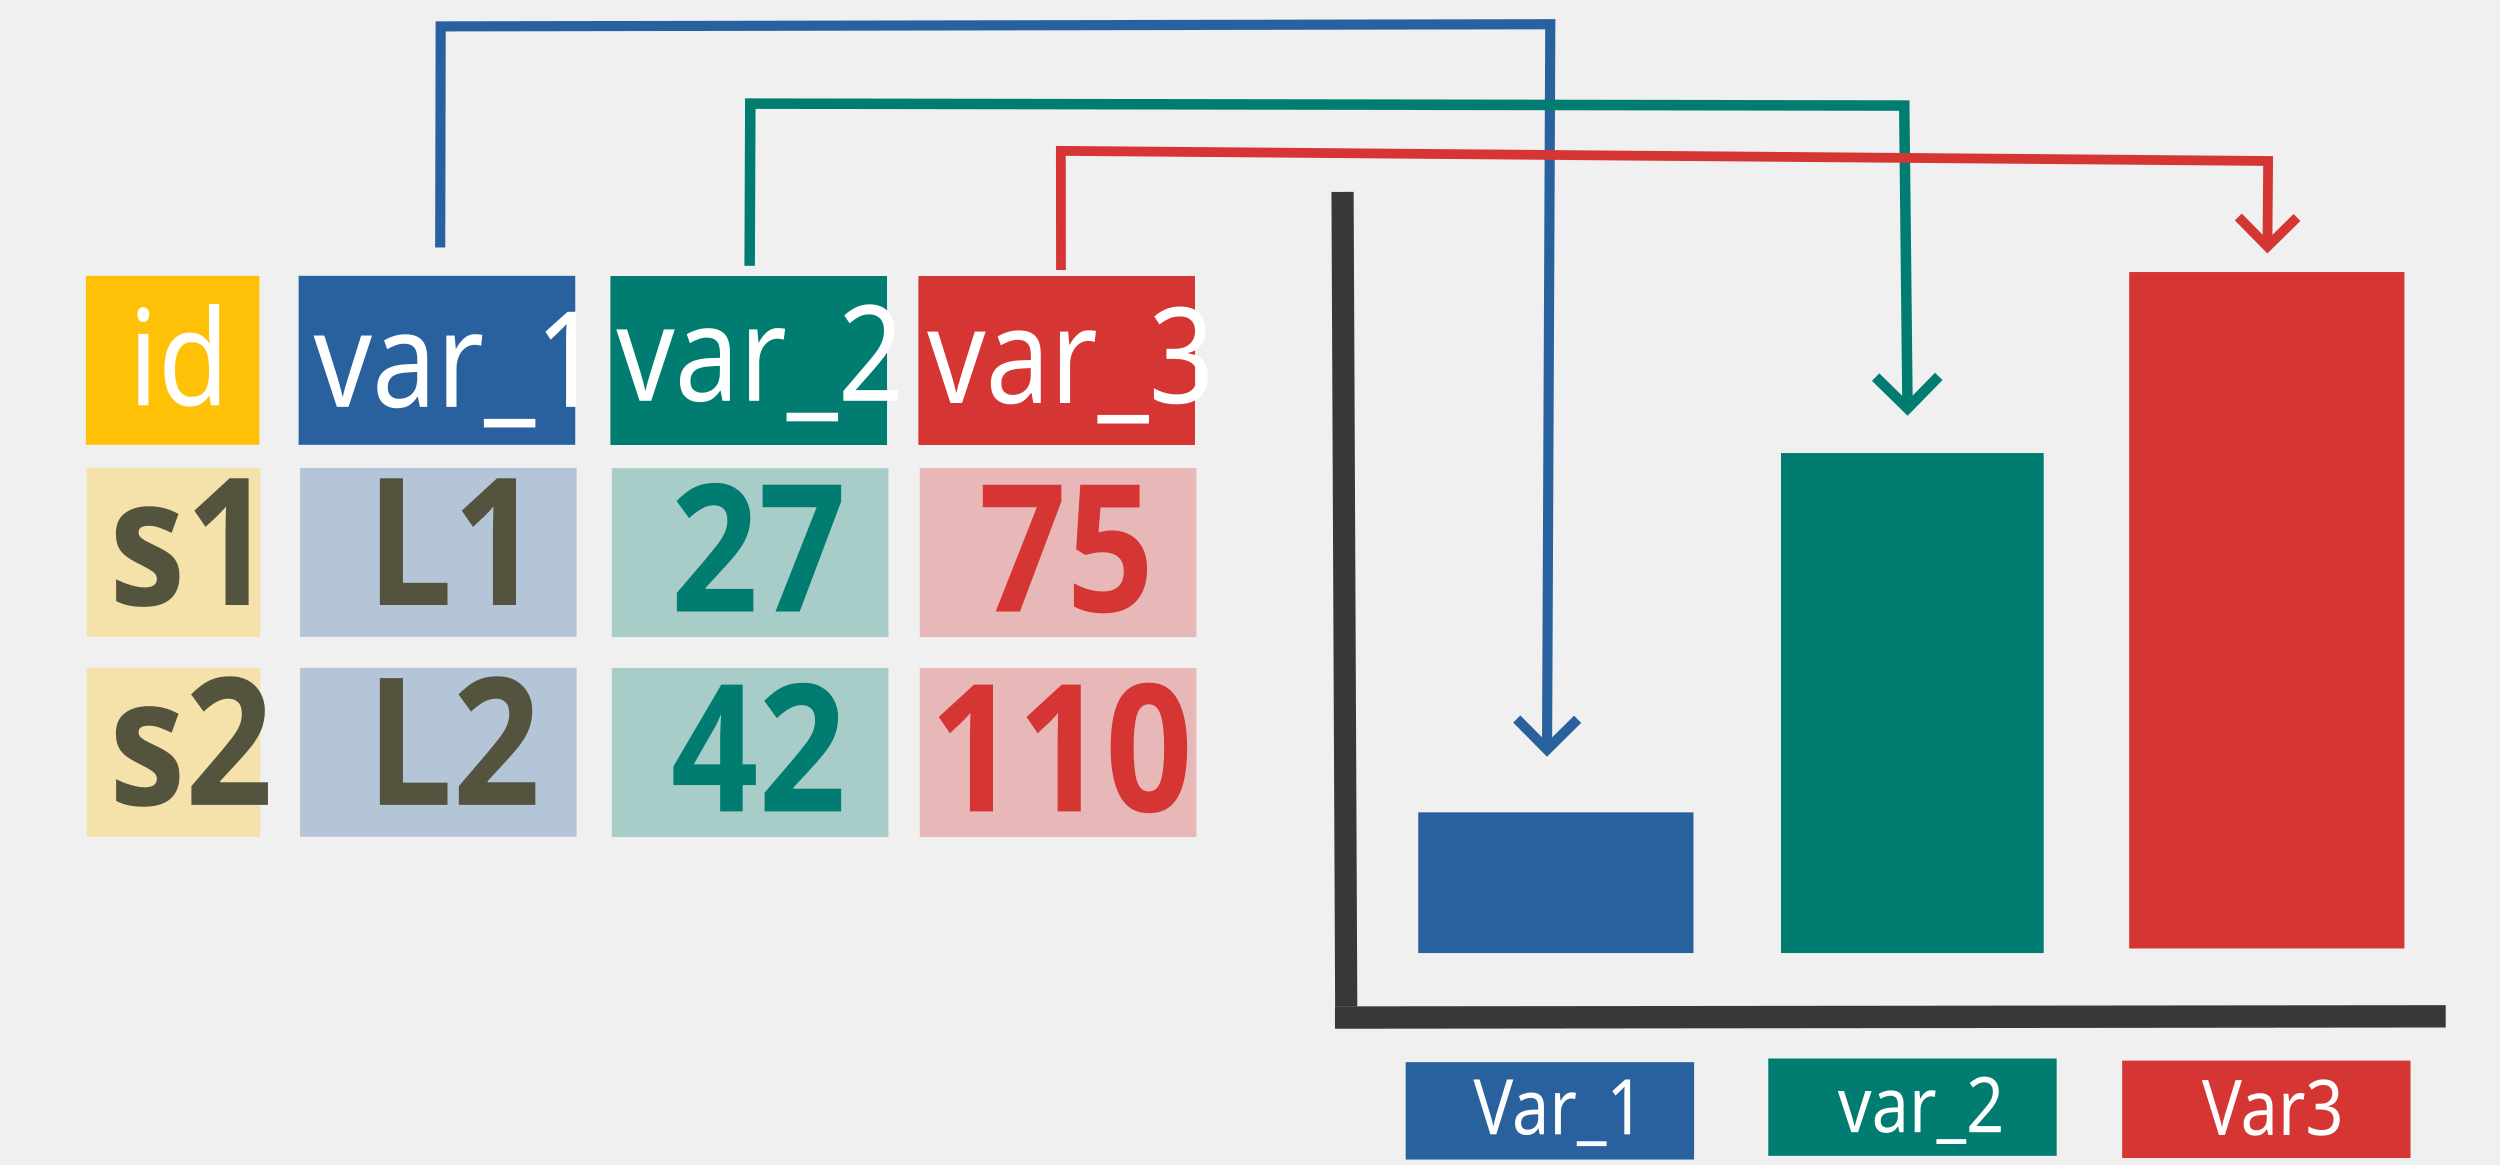
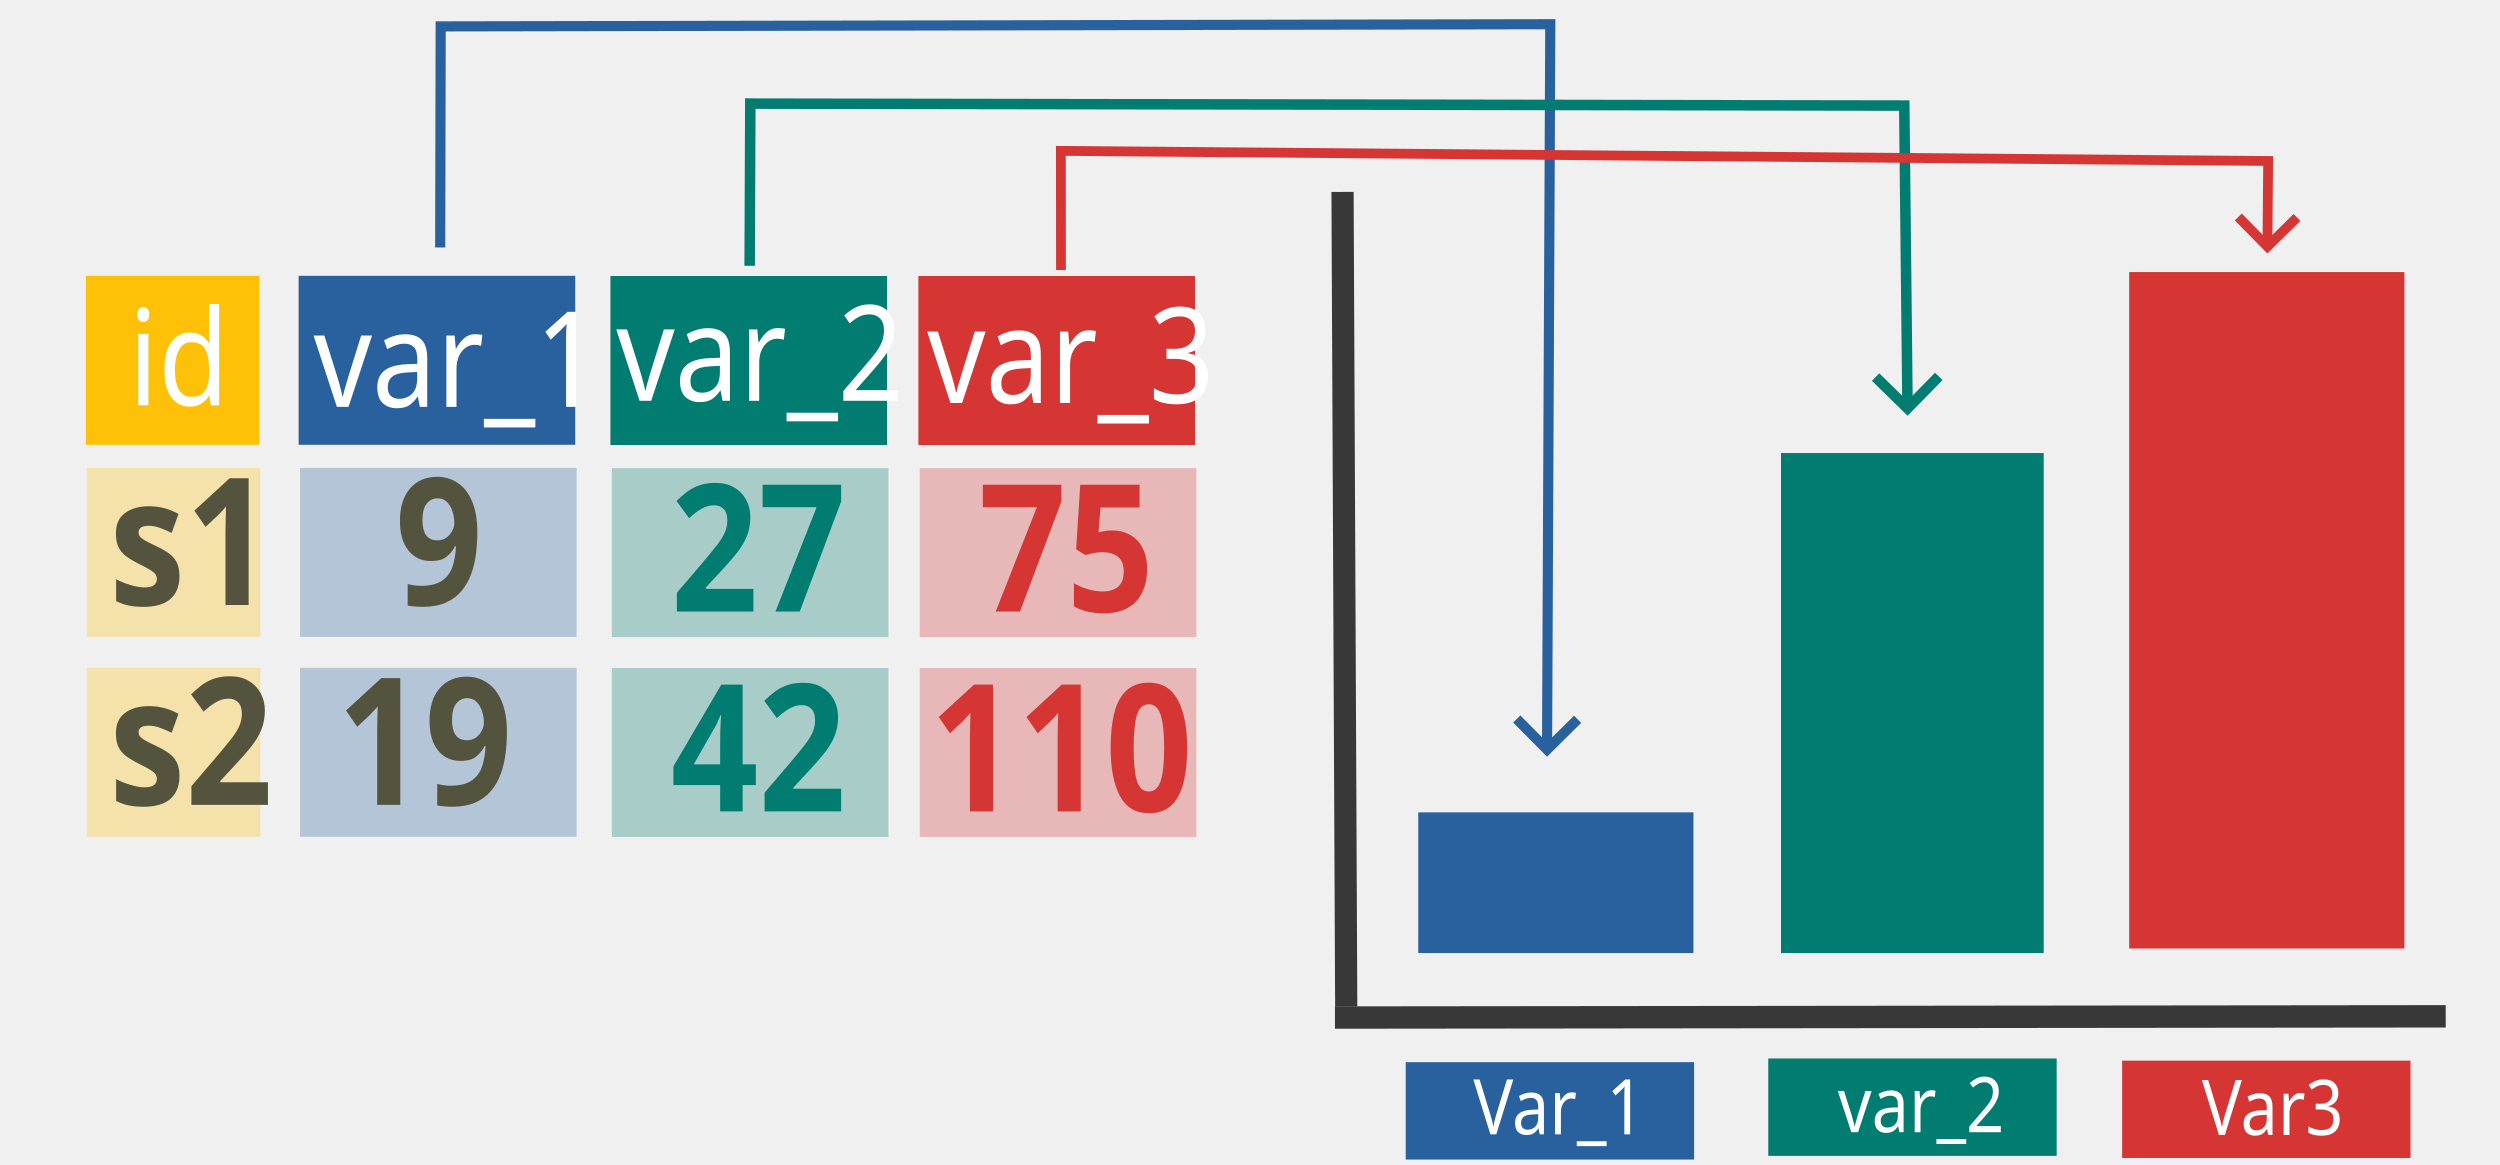
<svg xmlns="http://www.w3.org/2000/svg" width="343.896" height="160.122" viewBox="0 0 343.896 160.122" fill="none" version="1.1" id="svg50" xml:space="preserve">
  <defs id="defs54">
    <marker style="overflow:visible" id="Arrow1-0" refX="0" refY="0" orient="auto-start-reverse" markerWidth="4.061" markerHeight="6.707" viewBox="0 0 4.061 6.707" preserveAspectRatio="xMidYMid">
      <path style="fill:none;stroke:context-stroke;stroke-width:1;stroke-linecap:butt" d="M 3,-3 0,0 3,3" id="path5057-0" transform="rotate(180,0.125,0)" />
    </marker>
  </defs>
  <rect style="fill:#28619e;fill-opacity:1;stroke-width:1.546;stroke-opacity:0.446" id="rect17319" width="38.05" height="23.246" x="41.08" y="37.941" />
  <rect style="fill:#007c70;fill-opacity:1;stroke-width:1.546;stroke-opacity:0.446" id="rect17319-1" width="38.05" height="23.246" x="83.97" y="37.968" />
  <text xml:space="preserve" style="font-size:22.709px;font-family:'Myriad Pro';-inkscape-font-specification:'Myriad Pro, Normal';fill:#ffffff;fill-opacity:0.454;stroke-width:1.546;stroke-opacity:0.446" x="46.422" y="52.006" id="text1368" transform="scale(0.9291792,1.076219)">
    <tspan id="tspan1366" x="46.422" y="52.006" style="font-style:normal;font-variant:normal;font-weight:normal;font-stretch:normal;font-size:17.032px;font-family:'Myriad Pro';-inkscape-font-specification:'Myriad Pro, Normal';font-variant-ligatures:normal;font-variant-caps:normal;font-variant-numeric:normal;font-variant-east-asian:normal;fill:#ffffff;fill-opacity:1;stroke-width:1.546">var_1</tspan>
  </text>
  <text xml:space="preserve" style="font-size:22.709px;font-family:'Myriad Pro';-inkscape-font-specification:'Myriad Pro, Normal';fill:#ffffff;fill-opacity:0.454;stroke-width:1.546;stroke-opacity:0.446" x="91.236" y="51.225" id="text1372" transform="scale(0.9291792,1.076219)">
    <tspan id="tspan1370" x="91.236" y="51.225" style="font-style:normal;font-variant:normal;font-weight:normal;font-stretch:normal;font-size:17.032px;font-family:'Myriad Pro';-inkscape-font-specification:'Myriad Pro, Normal';font-variant-ligatures:normal;font-variant-caps:normal;font-variant-numeric:normal;font-variant-east-asian:normal;fill:#ffffff;fill-opacity:1;stroke-width:1.546">var_2</tspan>
  </text>
  <rect style="opacity:0.3;fill:#28619e;fill-opacity:1;stroke-width:1.546;stroke-opacity:0.446" id="rect19149" width="38.05" height="23.246" x="41.273" y="64.368" />
  <rect style="opacity:0.3;fill:#007c70;fill-opacity:1;stroke-width:1.546;stroke-opacity:0.446" id="rect19151" width="38.05" height="23.246" x="84.163" y="64.395" />
  <rect style="opacity:0.3;fill:#28619e;fill-opacity:1;stroke-width:1.546;stroke-opacity:0.446" id="rect19153" width="38.05" height="23.246" x="41.273" y="91.862" />
  <rect style="opacity:0.3;fill:#007c70;fill-opacity:1;stroke-width:1.546;stroke-opacity:0.446" id="rect19155" width="38.05" height="23.246" x="84.163" y="91.89" />
-   <text xml:space="preserve" style="font-style:normal;font-variant:normal;font-weight:600;font-stretch:normal;font-size:22.709px;font-family:'Myriad Pro';-inkscape-font-specification:'Myriad Pro, Semi-Bold';font-variant-ligatures:normal;font-variant-caps:normal;font-variant-numeric:normal;font-variant-east-asian:normal;fill:#53533e;fill-opacity:0.454;stroke-width:1.546;stroke-opacity:0.446" x="54.188" y="77.332" id="text1384" transform="scale(0.9291792,1.076219)">
-     <tspan id="tspan1382" x="54.188" y="77.332" style="font-style:normal;font-variant:normal;font-weight:600;font-stretch:normal;font-size:22.709px;font-family:'Myriad Pro';-inkscape-font-specification:'Myriad Pro, Semi-Bold';font-variant-ligatures:normal;font-variant-caps:normal;font-variant-numeric:normal;font-variant-east-asian:normal;fill:#53533e;fill-opacity:1;stroke-width:1.546">L1</tspan>
+   <text xml:space="preserve" style="font-style:normal;font-variant:normal;font-weight:600;font-stretch:normal;font-size:22.709px;font-family:'Myriad Pro';-inkscape-font-specification:'Myriad Pro, Semi-Bold';font-variant-ligatures:normal;font-variant-caps:normal;font-variant-numeric:normal;font-variant-east-asian:normal;fill:#53533e;fill-opacity:0.454;stroke-width:1.546;stroke-opacity:0.446" x="58.493" y="77.332" id="text1384" transform="scale(0.9291792,1.076219)">
+     <tspan id="tspan1382" x="58.493" y="77.332" style="font-style:normal;font-variant:normal;font-weight:600;font-stretch:normal;font-size:22.709px;font-family:'Myriad Pro';-inkscape-font-specification:'Myriad Pro, Semi-Bold';font-variant-ligatures:normal;font-variant-caps:normal;font-variant-numeric:normal;font-variant-east-asian:normal;fill:#53533e;fill-opacity:1;stroke-width:1.546">9</tspan>
  </text>
-   <text xml:space="preserve" style="font-style:normal;font-variant:normal;font-weight:600;font-stretch:normal;font-size:22.709px;font-family:'Myriad Pro';-inkscape-font-specification:'Myriad Pro, Semi-Bold';font-variant-ligatures:normal;font-variant-caps:normal;font-variant-numeric:normal;font-variant-east-asian:normal;fill:#53533e;fill-opacity:0.454;stroke-width:1.546;stroke-opacity:0.446" x="54.188" y="102.879" id="text1388" transform="scale(0.9291792,1.076219)">
-     <tspan id="tspan1386" x="54.188" y="102.879" style="font-style:normal;font-variant:normal;font-weight:600;font-stretch:normal;font-size:22.709px;font-family:'Myriad Pro';-inkscape-font-specification:'Myriad Pro, Semi-Bold';font-variant-ligatures:normal;font-variant-caps:normal;font-variant-numeric:normal;font-variant-east-asian:normal;fill:#53533e;fill-opacity:1;stroke-width:1.546">L2</tspan>
+   <text xml:space="preserve" style="font-style:normal;font-variant:normal;font-weight:600;font-stretch:normal;font-size:22.709px;font-family:'Myriad Pro';-inkscape-font-specification:'Myriad Pro, Semi-Bold';font-variant-ligatures:normal;font-variant-caps:normal;font-variant-numeric:normal;font-variant-east-asian:normal;fill:#53533e;fill-opacity:0.454;stroke-width:1.546;stroke-opacity:0.446" x="49.883" y="102.879" id="text1388" transform="scale(0.9291792,1.076219)">
+     <tspan id="tspan1386" x="49.883" y="102.879" style="font-style:normal;font-variant:normal;font-weight:600;font-stretch:normal;font-size:22.709px;font-family:'Myriad Pro';-inkscape-font-specification:'Myriad Pro, Semi-Bold';font-variant-ligatures:normal;font-variant-caps:normal;font-variant-numeric:normal;font-variant-east-asian:normal;fill:#53533e;fill-opacity:1;stroke-width:1.546">19</tspan>
  </text>
  <text xml:space="preserve" style="font-style:normal;font-variant:normal;font-weight:600;font-stretch:normal;font-size:22.709px;font-family:'Myriad Pro';-inkscape-font-specification:'Myriad Pro, Semi-Bold';font-variant-ligatures:normal;font-variant-caps:normal;font-variant-numeric:normal;font-variant-east-asian:normal;fill:#007c70;fill-opacity:1;stroke-width:1.546;stroke-dasharray:none;stroke-opacity:0.446" x="99.301" y="78.158" id="text1392" transform="scale(0.9291792,1.076219)">
    <tspan id="tspan1390" x="99.301" y="78.158" style="font-style:normal;font-variant:normal;font-weight:600;font-stretch:normal;font-size:22.709px;font-family:'Myriad Pro';-inkscape-font-specification:'Myriad Pro, Semi-Bold';font-variant-ligatures:normal;font-variant-caps:normal;font-variant-numeric:normal;font-variant-east-asian:normal;fill:#007c70;fill-opacity:1;stroke-width:1.546;stroke-dasharray:none">27</tspan>
  </text>
  <text xml:space="preserve" style="font-style:normal;font-variant:normal;font-weight:600;font-stretch:normal;font-size:22.709px;font-family:'Myriad Pro';-inkscape-font-specification:'Myriad Pro, Semi-Bold';font-variant-ligatures:normal;font-variant-caps:normal;font-variant-numeric:normal;font-variant-east-asian:normal;fill:#007c70;fill-opacity:1;stroke-width:1.546;stroke-dasharray:none;stroke-opacity:0.446" x="99.301" y="103.706" id="text1396" transform="scale(0.9291792,1.076219)">
    <tspan id="tspan1394" x="99.301" y="103.706" style="font-style:normal;font-variant:normal;font-weight:600;font-stretch:normal;font-size:22.709px;font-family:'Myriad Pro';-inkscape-font-specification:'Myriad Pro, Semi-Bold';font-variant-ligatures:normal;font-variant-caps:normal;font-variant-numeric:normal;font-variant-east-asian:normal;fill:#007c70;fill-opacity:1;stroke-width:1.546;stroke-dasharray:none">42</tspan>
  </text>
  <rect style="fill:#ffc107;fill-opacity:1;stroke-width:1.224;stroke-opacity:0.446" id="rect19251" width="23.869" height="23.246" x="11.813" y="37.941" />
  <text xml:space="preserve" style="font-size:22.709px;font-family:'Myriad Pro';-inkscape-font-specification:'Myriad Pro, Normal';fill:#ffffff;fill-opacity:0.454;stroke-width:1.546;stroke-opacity:0.446" x="19.016" y="51.802" id="text19255" transform="scale(0.9291792,1.076219)">
    <tspan id="tspan19253" x="19.016" y="51.802" style="font-style:normal;font-variant:normal;font-weight:normal;font-stretch:normal;font-size:17.032px;font-family:'Myriad Pro';-inkscape-font-specification:'Myriad Pro, Normal';font-variant-ligatures:normal;font-variant-caps:normal;font-variant-numeric:normal;font-variant-east-asian:normal;fill:#ffffff;fill-opacity:1;stroke-width:1.546">id</tspan>
  </text>
  <rect style="opacity:0.3;fill:#ffc107;fill-opacity:1;stroke-width:1.224;stroke-opacity:0.446" id="rect19257" width="23.869" height="23.246" x="11.933" y="64.368" />
  <rect style="opacity:0.3;fill:#ffc107;fill-opacity:1;stroke-width:1.224;stroke-opacity:0.446" id="rect19259" width="23.869" height="23.246" x="11.933" y="91.862" />
  <text xml:space="preserve" style="font-style:normal;font-variant:normal;font-weight:600;font-stretch:normal;font-size:22.709px;font-family:'Myriad Pro';-inkscape-font-specification:'Myriad Pro, Semi-Bold';font-variant-ligatures:normal;font-variant-caps:normal;font-variant-numeric:normal;font-variant-east-asian:normal;fill:#53533e;fill-opacity:0.454;stroke-width:1.546;stroke-opacity:0.446" x="16.145" y="77.332" id="text19263" transform="scale(0.9291792,1.076219)">
    <tspan id="tspan19261" x="16.145" y="77.332" style="font-style:normal;font-variant:normal;font-weight:600;font-stretch:normal;font-size:22.709px;font-family:'Myriad Pro';-inkscape-font-specification:'Myriad Pro, Semi-Bold';font-variant-ligatures:normal;font-variant-caps:normal;font-variant-numeric:normal;font-variant-east-asian:normal;fill:#53533e;fill-opacity:1;stroke-width:1.546">s1</tspan>
  </text>
  <text xml:space="preserve" style="font-style:normal;font-variant:normal;font-weight:600;font-stretch:normal;font-size:22.709px;font-family:'Myriad Pro';-inkscape-font-specification:'Myriad Pro, Semi-Bold';font-variant-ligatures:normal;font-variant-caps:normal;font-variant-numeric:normal;font-variant-east-asian:normal;fill:#53533e;fill-opacity:0.454;stroke-width:1.546;stroke-opacity:0.446" x="16.145" y="102.879" id="text19267" transform="scale(0.9291792,1.076219)">
    <tspan id="tspan19265" x="16.145" y="102.879" style="font-style:normal;font-variant:normal;font-weight:600;font-stretch:normal;font-size:22.709px;font-family:'Myriad Pro';-inkscape-font-specification:'Myriad Pro, Semi-Bold';font-variant-ligatures:normal;font-variant-caps:normal;font-variant-numeric:normal;font-variant-east-asian:normal;fill:#53533e;fill-opacity:1;stroke-width:1.546">s2</tspan>
  </text>
  <rect style="fill:#d53533;fill-opacity:1;stroke-width:1.546;stroke-opacity:0.446" id="rect23470" width="38.05" height="23.246" x="126.33" y="37.968" />
  <text xml:space="preserve" style="font-size:22.709px;font-family:'Myriad Pro';-inkscape-font-specification:'Myriad Pro, Normal';fill:#ffffff;fill-opacity:0.454;stroke-width:1.546;stroke-opacity:0.446" x="137.259" y="51.508" id="text23474" transform="scale(0.9291792,1.076219)">
    <tspan id="tspan23472" x="137.259" y="51.508" style="font-style:normal;font-variant:normal;font-weight:normal;font-stretch:normal;font-size:17.032px;font-family:'Myriad Pro';-inkscape-font-specification:'Myriad Pro, Normal';font-variant-ligatures:normal;font-variant-caps:normal;font-variant-numeric:normal;font-variant-east-asian:normal;fill:#ffffff;fill-opacity:1;stroke-width:1.546">var_3</tspan>
  </text>
  <rect style="opacity:0.3;fill:#d53533;fill-opacity:1;stroke-width:1.546;stroke-opacity:0.446" id="rect23476" width="38.05" height="23.246" x="126.522" y="64.395" />
  <rect style="opacity:0.3;fill:#d53533;fill-opacity:1;stroke-width:1.546;stroke-opacity:0.446" id="rect23478" width="38.05" height="23.246" x="126.522" y="91.89" />
  <text xml:space="preserve" style="font-style:normal;font-variant:normal;font-weight:600;font-stretch:normal;font-size:22.709px;font-family:'Myriad Pro';-inkscape-font-specification:'Myriad Pro, Semi-Bold';font-variant-ligatures:normal;font-variant-caps:normal;font-variant-numeric:normal;font-variant-east-asian:normal;fill:#d53533;fill-opacity:1;stroke-width:1.546;stroke-dasharray:none;stroke-opacity:0.446" x="144.889" y="78.158" id="text23482" transform="scale(0.9291792,1.076219)">
    <tspan id="tspan23480" x="144.889" y="78.158" style="font-style:normal;font-variant:normal;font-weight:600;font-stretch:normal;font-size:22.709px;font-family:'Myriad Pro';-inkscape-font-specification:'Myriad Pro, Semi-Bold';font-variant-ligatures:normal;font-variant-caps:normal;font-variant-numeric:normal;font-variant-east-asian:normal;fill:#d53533;fill-opacity:1;stroke-width:1.546;stroke-dasharray:none">75</tspan>
  </text>
  <text xml:space="preserve" style="font-style:normal;font-variant:normal;font-weight:600;font-stretch:normal;font-size:22.709px;font-family:'Myriad Pro';-inkscape-font-specification:'Myriad Pro, Semi-Bold';font-variant-ligatures:normal;font-variant-caps:normal;font-variant-numeric:normal;font-variant-east-asian:normal;fill:#d53533;fill-opacity:1;stroke-width:1.546;stroke-dasharray:none;stroke-opacity:0.446" x="137.632" y="103.706" id="text23486" transform="scale(0.9291792,1.076219)">
    <tspan id="tspan23484" x="137.632" y="103.706" style="font-style:normal;font-variant:normal;font-weight:600;font-stretch:normal;font-size:22.709px;font-family:'Myriad Pro';-inkscape-font-specification:'Myriad Pro, Semi-Bold';font-variant-ligatures:normal;font-variant-caps:normal;font-variant-numeric:normal;font-variant-east-asian:normal;fill:#d53533;fill-opacity:1;stroke-width:1.546;stroke-dasharray:none">110</tspan>
  </text>
  <path style="opacity:0.764;fill:#000000;fill-opacity:0;stroke:#000000;stroke-width:3.079;stroke-dasharray:none;stroke-opacity:1" d="m 183.633,139.975 152.795,-0.172" id="path20162-19" />
  <path style="opacity:0.764;fill:#000000;fill-opacity:0;stroke:#000000;stroke-width:3.053;stroke-dasharray:none;stroke-opacity:1" d="M 185.183,138.442 184.678,26.398" id="path20162-1-4" />
  <rect x="195.093" y="111.744" width="37.855" height="19.356" fill="#ffc107" id="rect9400-5" style="fill:#28619e;fill-opacity:1;stroke-width:1.928" />
  <rect x="244.993" y="62.319" width="36.135" height="68.781" fill="#e06766" id="rect9402-9" style="fill:#007c70;fill-opacity:1;stroke-width:3.013" />
  <rect x="292.89" y="37.423" width="37.855" height="93.048" fill="#5381b1" id="rect9404-3" style="fill:#d53533;fill-opacity:1;stroke-width:5.395" />
  <path style="fill:#d53533;fill-opacity:0;stroke:#28619e;stroke-width:1.395;stroke-dasharray:none;stroke-dashoffset:0;stroke-opacity:1;marker-end:url(#Arrow1-0)" d="M 60.553,34.038 60.619,3.63 213.256,3.331 212.811,102.76" id="path35640-9" />
  <path style="fill:#d53533;fill-opacity:0;stroke:#007c70;stroke-width:1.448;stroke-dasharray:none;stroke-dashoffset:0;stroke-opacity:1;marker-end:url(#Arrow1-0)" d="m 103.122,36.564 0.09,-22.31 158.735,0.268 0.445,41.283" id="path37556-6" />
  <path style="fill:#d53533;fill-opacity:0;stroke:#d53533;stroke-width:1.346;stroke-dasharray:none;stroke-dashoffset:0;stroke-opacity:1;marker-end:url(#Arrow1-0)" d="m 145.947,37.138 -0.018,-16.384 166.073,1.389 -0.099,11.437" id="path39066-8" />
  <rect style="fill:#28619e;fill-opacity:1;stroke-width:1.198;stroke-opacity:0.446" id="rect40640-2" width="39.67" height="13.394" x="193.366" y="146.112" />
  <text xml:space="preserve" style="font-size:13.117px;font-family:'Myriad Pro';-inkscape-font-specification:'Myriad Pro, Normal';fill:#ffffff;fill-opacity:0.454;stroke-width:0.893;stroke-opacity:0.446" x="217.58" y="145.344" id="text40644-0" transform="scale(0.9314801,1.07356)">
    <tspan id="tspan40642-6" x="217.58" y="145.344" style="font-style:normal;font-variant:normal;font-weight:normal;font-stretch:normal;font-size:9.838px;font-family:'Myriad Pro';-inkscape-font-specification:'Myriad Pro, Normal';font-variant-ligatures:normal;font-variant-caps:normal;font-variant-numeric:normal;font-variant-east-asian:normal;fill:#ffffff;fill-opacity:1;stroke-width:0.893">Var_1</tspan>
  </text>
  <rect style="fill:#007c70;fill-opacity:1;stroke-width:1.198;stroke-opacity:0.446" id="rect40646-0" width="39.67" height="13.394" x="243.241" y="145.603" />
  <text xml:space="preserve" style="font-size:13.117px;font-family:'Myriad Pro';-inkscape-font-specification:'Myriad Pro, Normal';fill:#ffffff;fill-opacity:0.454;stroke-width:0.893;stroke-opacity:0.446" x="271.4" y="145.07" id="text40650-7" transform="scale(0.9314801,1.07356)">
    <tspan id="tspan40648-2" x="271.4" y="145.07" style="font-style:normal;font-variant:normal;font-weight:normal;font-stretch:normal;font-size:9.838px;font-family:'Myriad Pro';-inkscape-font-specification:'Myriad Pro, Normal';font-variant-ligatures:normal;font-variant-caps:normal;font-variant-numeric:normal;font-variant-east-asian:normal;fill:#ffffff;fill-opacity:1;stroke-width:0.893">var_2</tspan>
  </text>
  <rect style="fill:#d53533;fill-opacity:1;stroke-width:1.198;stroke-opacity:0.446" id="rect40652-9" width="39.67" height="13.394" x="291.918" y="145.9" />
  <text xml:space="preserve" style="font-size:13.117px;font-family:'Myriad Pro';-inkscape-font-specification:'Myriad Pro, Normal';fill:#ffffff;fill-opacity:0.454;stroke-width:0.893;stroke-opacity:0.446" x="325.172" y="145.427" id="text40656-8" transform="scale(0.9314801,1.07356)">
    <tspan id="tspan40654-1" x="325.172" y="145.427" style="font-style:normal;font-variant:normal;font-weight:normal;font-stretch:normal;font-size:9.838px;font-family:'Myriad Pro';-inkscape-font-specification:'Myriad Pro, Normal';font-variant-ligatures:normal;font-variant-caps:normal;font-variant-numeric:normal;font-variant-east-asian:normal;fill:#ffffff;fill-opacity:1;stroke-width:0.893">Var3</tspan>
  </text>
</svg>
